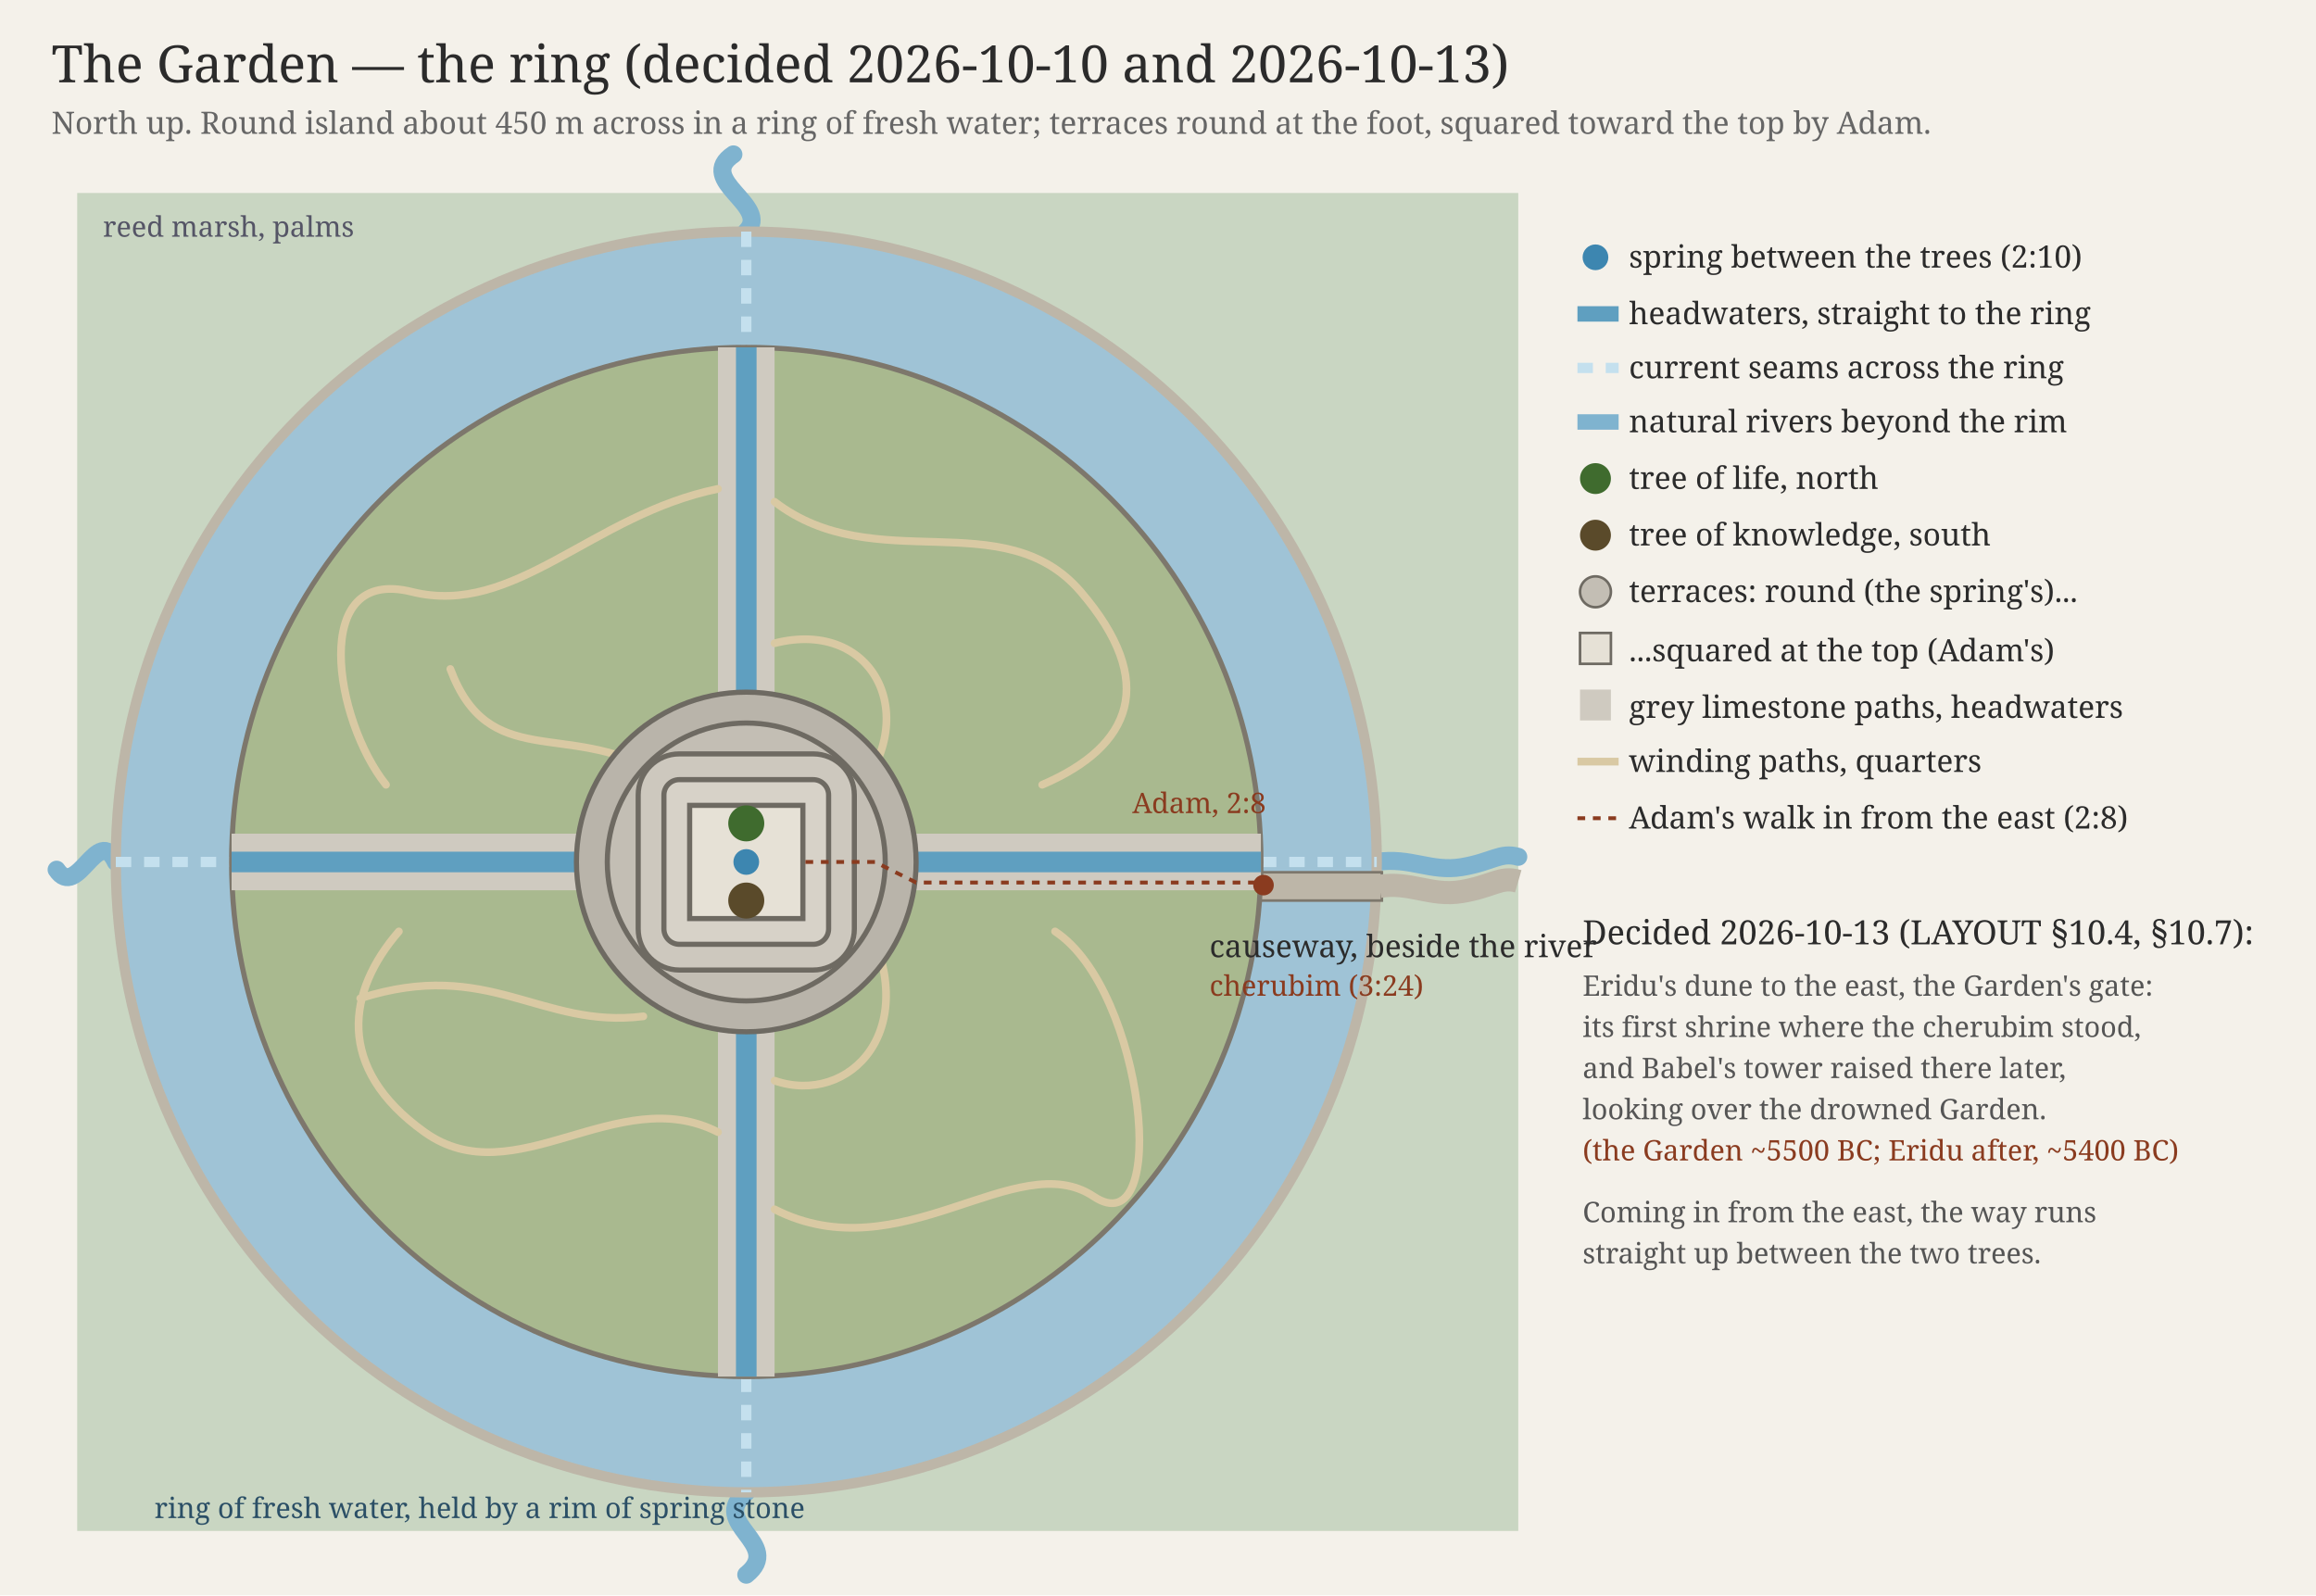
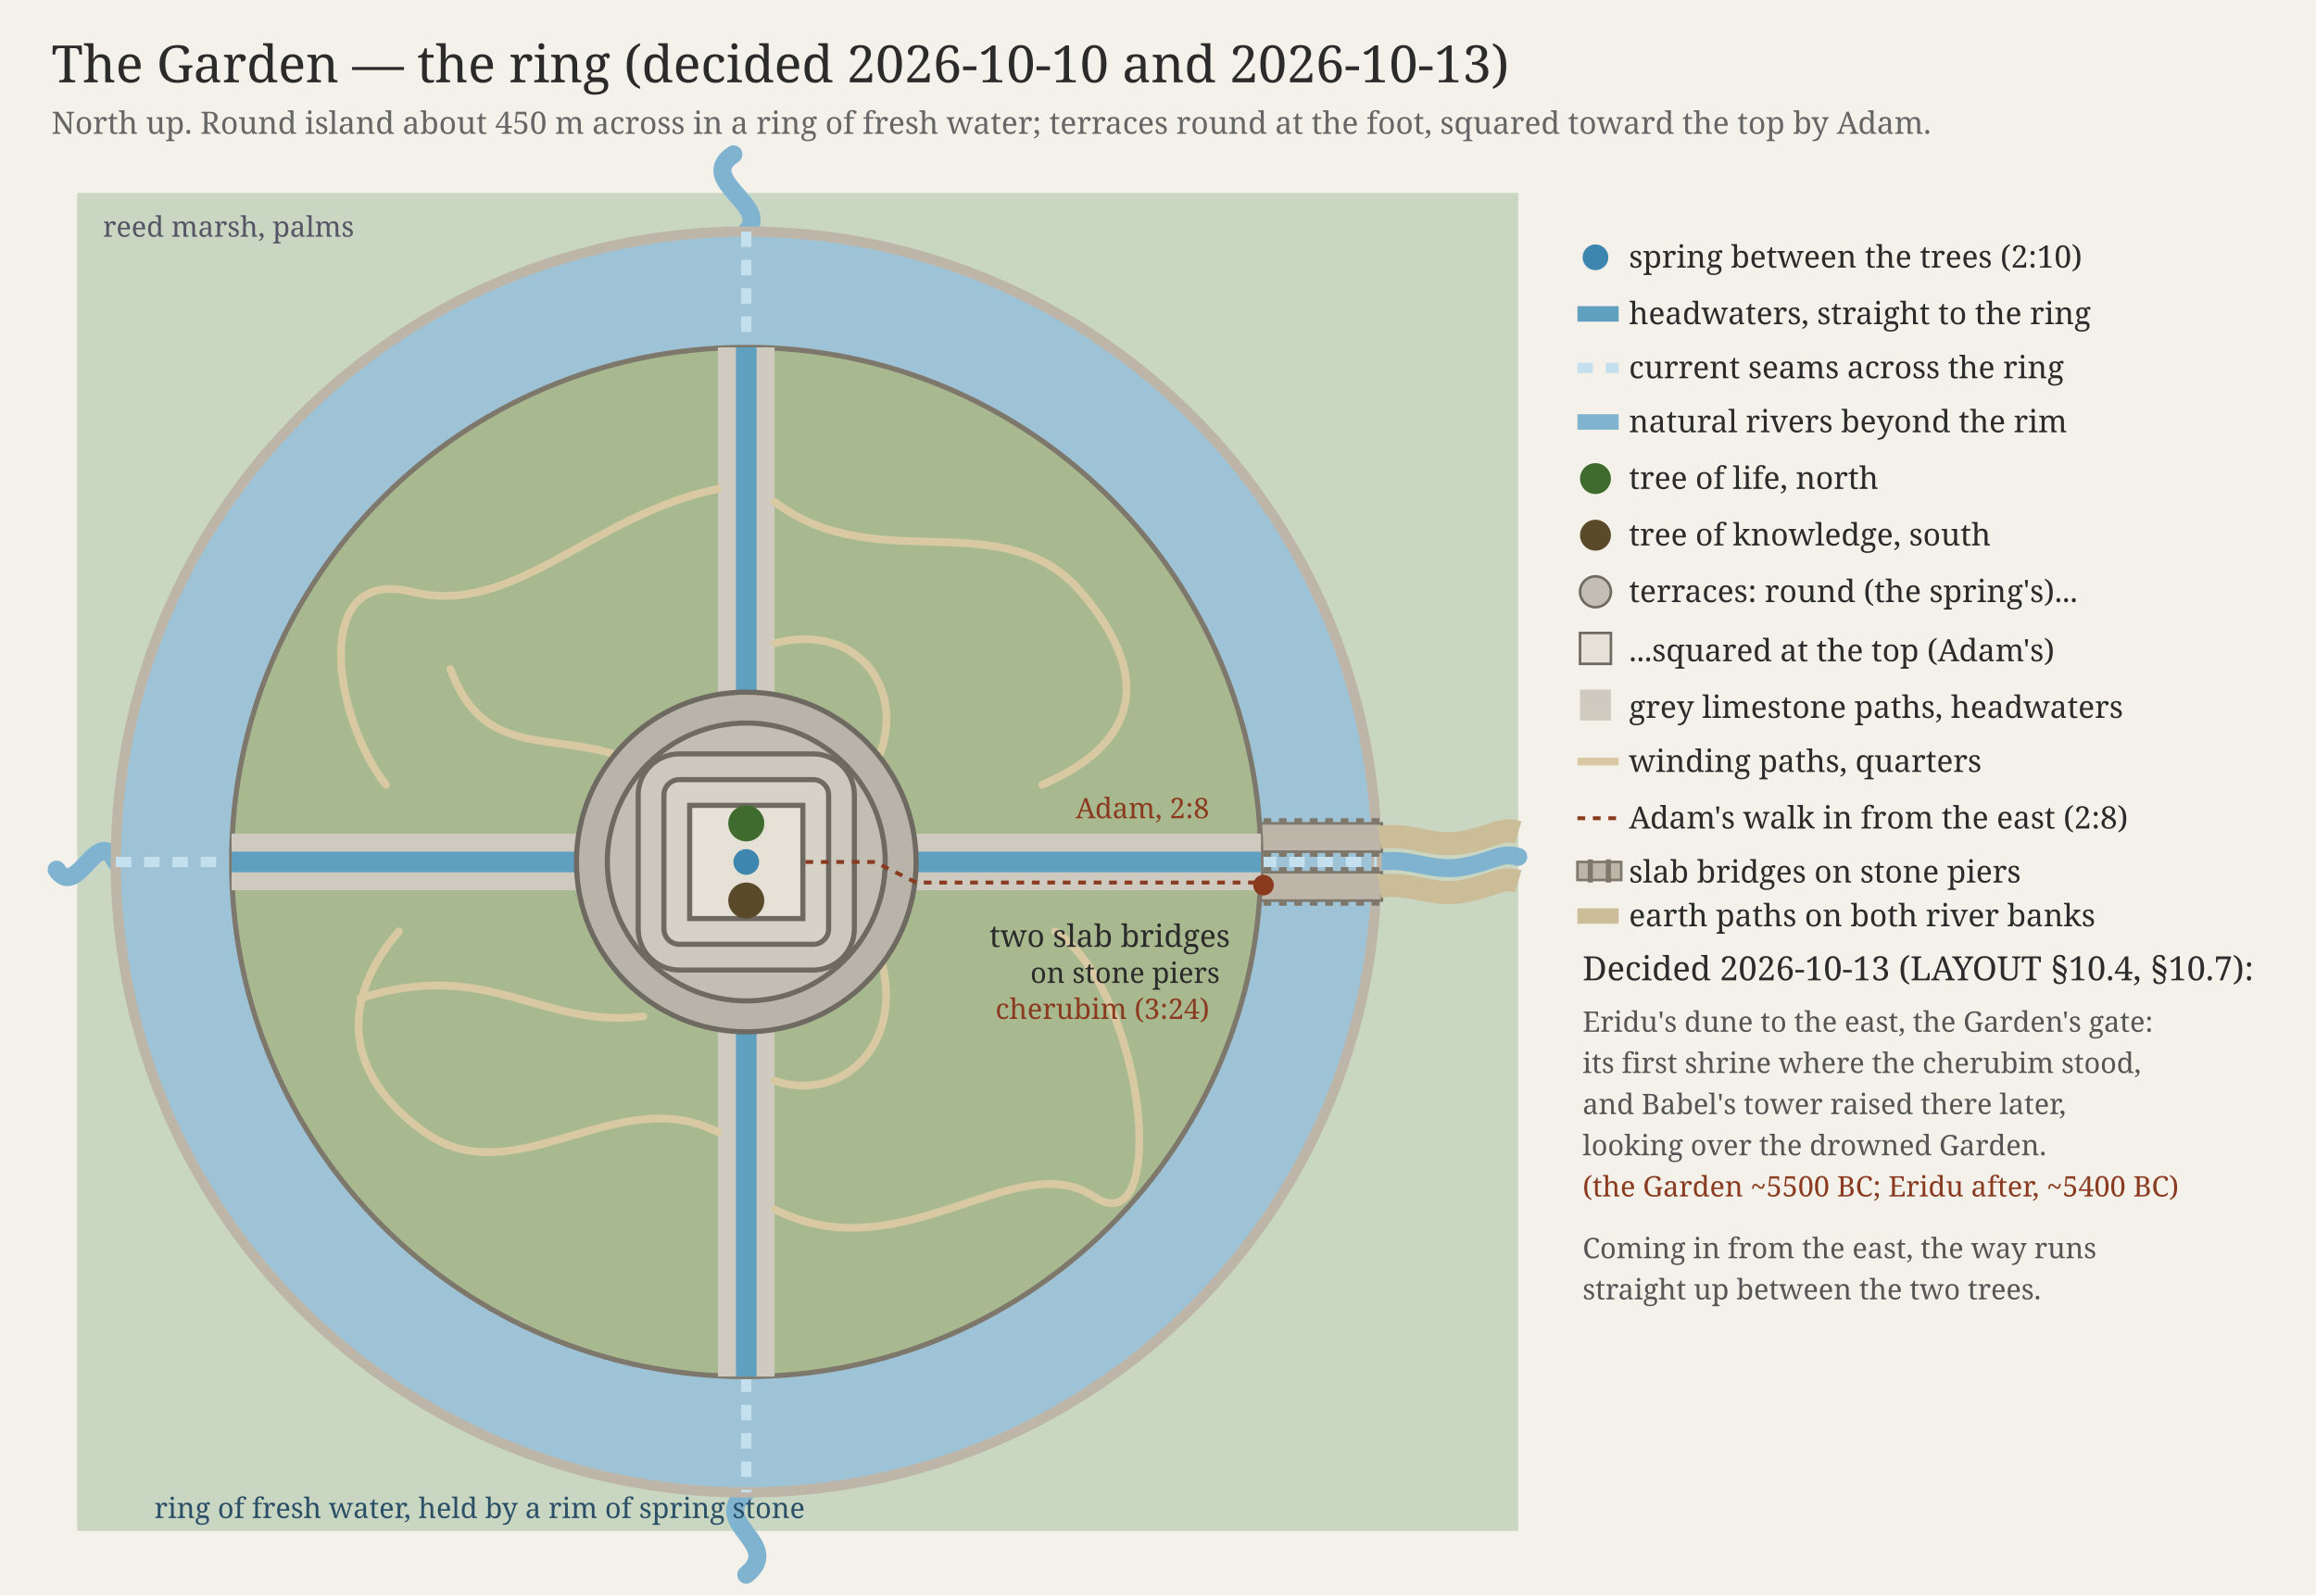
<svg xmlns="http://www.w3.org/2000/svg" viewBox="0 0 900 620" font-family="Georgia, serif">
  <rect width="900" height="620" fill="#f4f1ea" />
  <text x="20" y="32" font-size="20" fill="#2b2b2b">The Garden — the ring (decided 2026-10-10 and 2026-10-13)</text>
  <text x="20" y="52" font-size="12" fill="#666">North up. Round island about 450 m across in a ring of fresh water; terraces round at the foot, squared toward the top by Adam.</text>
  <rect x="30" y="75" width="560" height="520" fill="#c9d6c2" />
  <text x="40" y="92" font-size="11" fill="#556">reed marsh, palms</text>
  <g fill="none" stroke="#7fb3cf" stroke-width="7" stroke-linecap="round">
    <path d="M290,90 C300,80 270,70 285,60" />
    <path d="M290,580 C275,592 305,600 290,612" />
    <path d="M45,335 C38,320 30,350 22,338" />
    <path d="M535,335 C548,333 556,339 568,337 S583,331 590,333" />
  </g>
  <circle cx="290" cy="335" r="245" fill="#9fc3d6" />
  <circle cx="290" cy="335" r="245" fill="none" stroke="#bdb6a8" stroke-width="4" />
  <g stroke="#c4e0ee" stroke-width="4" stroke-dasharray="6 5">
    <line x1="290" y1="90" x2="290" y2="135" />
    <line x1="290" y1="535" x2="290" y2="580" />
    <line x1="45" y1="335" x2="90" y2="335" />
    <line x1="490" y1="335" x2="535" y2="335" />
  </g>
-   <rect x="488" y="339" width="49" height="11" fill="#bdb6a8" stroke="#7d776c" />
-   <path d="M536,344.5 C548,342.5 556,348.5 568,346.5 S583,340.5 590,342.5" fill="none" stroke="#bdb6a8" stroke-width="9" stroke-linecap="butt" />
+   <g fill="#7d776c">
+     <rect x="491" y="318" width="3" height="15" />
+     <rect x="497" y="318" width="3" height="15" />
+     <rect x="503" y="318" width="3" height="15" />
+     <rect x="509" y="318" width="3" height="15" />
+     <rect x="515" y="318" width="3" height="15" />
+     <rect x="521" y="318" width="3" height="15" />
+     <rect x="527" y="318" width="3" height="15" />
+     <rect x="533" y="318" width="3" height="15" />
+     <rect x="491" y="337" width="3" height="15" />
+     <rect x="497" y="337" width="3" height="15" />
+     <rect x="503" y="337" width="3" height="15" />
+     <rect x="509" y="337" width="3" height="15" />
+     <rect x="515" y="337" width="3" height="15" />
+     <rect x="521" y="337" width="3" height="15" />
+     <rect x="527" y="337" width="3" height="15" />
+     <rect x="533" y="337" width="3" height="15" />
+   </g>
+   <g fill="#bdb6a8" stroke="#7d776c">
+     <rect x="488" y="320" width="49" height="11" />
+     <rect x="488" y="339" width="49" height="11" />
+   </g>
+   <g fill="none" stroke="#cbbd98" stroke-width="9" stroke-linecap="butt">
+     <path d="M536,325.5 C548,323.5 556,329.5 568,327.5 S583,321.5 590,323.5" />
+     <path d="M536,344.5 C548,342.5 556,348.5 568,346.5 S583,340.5 590,342.5" />
+   </g>
  <circle cx="290" cy="335" r="200" fill="#a9b98f" stroke="#7d776c" stroke-width="2" />
  <g fill="#cfcac0">
    <rect x="279" y="135" width="22" height="135" />
    <rect x="279" y="400" width="22" height="135" />
    <rect x="90" y="324" width="135" height="22" />
    <rect x="355" y="324" width="135" height="22" />
  </g>
  <g fill="none" stroke="#d9c9a3" stroke-width="3" stroke-linecap="round">
    <path d="M279,190 C230,200 200,240 160,230 S130,280 150,305 M255,300 C220,280 190,300 175,260" />
    <path d="M301,195 C340,225 390,195 420,230 S440,290 405,305 M301,250 C340,240 360,280 330,312" />
    <path d="M279,440 C240,420 200,465 165,440 S135,385 155,362 M250,395 C210,400 190,372 140,388" />
    <path d="M301,470 C350,495 395,445 425,465 S445,385 410,362 M335,355 C360,400 330,430 301,420" />
  </g>
  <g stroke="#5f9fc0" stroke-width="8">
    <line x1="290" y1="135" x2="290" y2="275" />
    <line x1="290" y1="395" x2="290" y2="535" />
    <line x1="90" y1="335" x2="230" y2="335" />
    <line x1="350" y1="335" x2="490" y2="335" />
  </g>
  <g stroke="#6e6a62" stroke-width="2">
    <circle cx="290" cy="335" r="66" fill="#b9b4aa" />
    <circle cx="290" cy="335" r="54" fill="#c3beb4" />
    <rect x="248" y="293" width="84" height="84" rx="16" fill="#cdc8be" />
    <rect x="258" y="303" width="64" height="64" rx="6" fill="#d7d2c8" />
    <rect x="268" y="313" width="44" height="44" fill="#e6e1d6" />
  </g>
  <circle cx="290" cy="335" r="5" fill="#3d86b0" />
  <circle cx="290" cy="320" r="7" fill="#3f6b2e" />
  <circle cx="290" cy="350" r="7" fill="#5a4a2a" />
  <line x1="340" y1="335" x2="312" y2="335" stroke="#8a3b1f" stroke-width="1.5" stroke-dasharray="3 3" />
  <polyline points="488,343 356,343 340,335" fill="none" stroke="#8a3b1f" stroke-width="1.5" stroke-dasharray="3 3" />
  <circle cx="491" cy="344" r="4" fill="#8a3b1f" />
-   <text x="440" y="316" font-size="11" fill="#8a3b1f">Adam, 2:8</text>
-   <text x="470" y="372" font-size="12" fill="#2b2b2b">causeway, beside the river</text>
-   <text x="470" y="387" font-size="11" fill="#8a3b1f">cherubim (3:24)</text>
+   <text x="418" y="318" font-size="11" fill="#8a3b1f">Adam, 2:8</text>
+   <g text-anchor="end">
+     <text x="478" y="368" font-size="12" fill="#2b2b2b">two slab bridges</text>
+     <text x="474" y="382" font-size="11" fill="#2b2b2b">on stone piers</text>
+     <text x="470" y="396" font-size="11" fill="#8a3b1f">cherubim (3:24)</text>
+   </g>
  <text x="60" y="590" font-size="11" fill="#2b4f66">ring of fresh water, held by a rim of spring stone</text>
  <g font-size="12" fill="#2b2b2b">
    <circle cx="620" cy="100" r="5" fill="#3d86b0" />
    <text x="633" y="104">spring between the trees (2:10)</text>
    <line x1="613" y1="122" x2="629" y2="122" stroke="#5f9fc0" stroke-width="6" />
    <text x="633" y="126">headwaters, straight to the ring</text>
    <line x1="613" y1="143" x2="629" y2="143" stroke="#c4e0ee" stroke-width="4" stroke-dasharray="6 5" />
    <text x="633" y="147">current seams across the ring</text>
    <line x1="613" y1="164" x2="629" y2="164" stroke="#7fb3cf" stroke-width="6" />
    <text x="633" y="168">natural rivers beyond the rim</text>
    <circle cx="620" cy="186" r="6" fill="#3f6b2e" />
    <text x="633" y="190">tree of life, north</text>
    <circle cx="620" cy="208" r="6" fill="#5a4a2a" />
    <text x="633" y="212">tree of knowledge, south</text>
    <circle cx="620" cy="230" r="6" fill="#c3beb4" stroke="#6e6a62" />
    <text x="633" y="234">terraces: round (the spring's)...</text>
    <rect x="614" y="246" width="12" height="12" fill="#e6e1d6" stroke="#6e6a62" />
    <text x="633" y="257">...squared at the top (Adam's)</text>
    <rect x="614" y="268" width="12" height="12" fill="#cfcac0" />
    <text x="633" y="279">grey limestone paths, headwaters</text>
    <line x1="613" y1="296" x2="629" y2="296" stroke="#d9c9a3" stroke-width="3" />
    <text x="633" y="300">winding paths, quarters</text>
    <line x1="613" y1="318" x2="629" y2="318" stroke="#8a3b1f" stroke-width="1.5" stroke-dasharray="3 3" />
    <text x="633" y="322">Adam's walk in from the east (2:8)</text>
+     <rect x="613" y="335" width="17" height="7" fill="#bdb6a8" stroke="#7d776c" />
+     <rect x="617" y="334" width="2" height="9" fill="#7d776c" />
+     <rect x="624" y="334" width="2" height="9" fill="#7d776c" />
+     <line x1="613" y1="356" x2="629" y2="356" stroke="#cbbd98" stroke-width="6" />
+     <text x="633" y="343">slab bridges on stone piers</text>
+     <text x="633" y="360">earth paths on both river banks</text>
  </g>
-   <text x="615" y="367" font-size="13" fill="#2b2b2b">Decided 2026-10-13 (LAYOUT §10.4, §10.7):</text>
-   <text x="615" y="387" font-size="11" fill="#555">Eridu's dune to the east, the Garden's gate:</text>
-   <text x="615" y="403" font-size="11" fill="#555">its first shrine where the cherubim stood,</text>
-   <text x="615" y="419" font-size="11" fill="#555">and Babel's tower raised there later,</text>
-   <text x="615" y="435" font-size="11" fill="#555">looking over the drowned Garden.</text>
-   <text x="615" y="451" font-size="11" fill="#8a3b1f">(the Garden ~5500 BC; Eridu after, ~5400 BC)</text>
-   <text x="615" y="475" font-size="11" fill="#555">Coming in from the east, the way runs</text>
-   <text x="615" y="491" font-size="11" fill="#555">straight up between the two trees.</text>
+   <text x="615" y="381" font-size="13" fill="#2b2b2b">Decided 2026-10-13 (LAYOUT §10.4, §10.7):</text>
+   <text x="615" y="401" font-size="11" fill="#555">Eridu's dune to the east, the Garden's gate:</text>
+   <text x="615" y="417" font-size="11" fill="#555">its first shrine where the cherubim stood,</text>
+   <text x="615" y="433" font-size="11" fill="#555">and Babel's tower raised there later,</text>
+   <text x="615" y="449" font-size="11" fill="#555">looking over the drowned Garden.</text>
+   <text x="615" y="465" font-size="11" fill="#8a3b1f">(the Garden ~5500 BC; Eridu after, ~5400 BC)</text>
+   <text x="615" y="489" font-size="11" fill="#555">Coming in from the east, the way runs</text>
+   <text x="615" y="505" font-size="11" fill="#555">straight up between the two trees.</text>
</svg>
